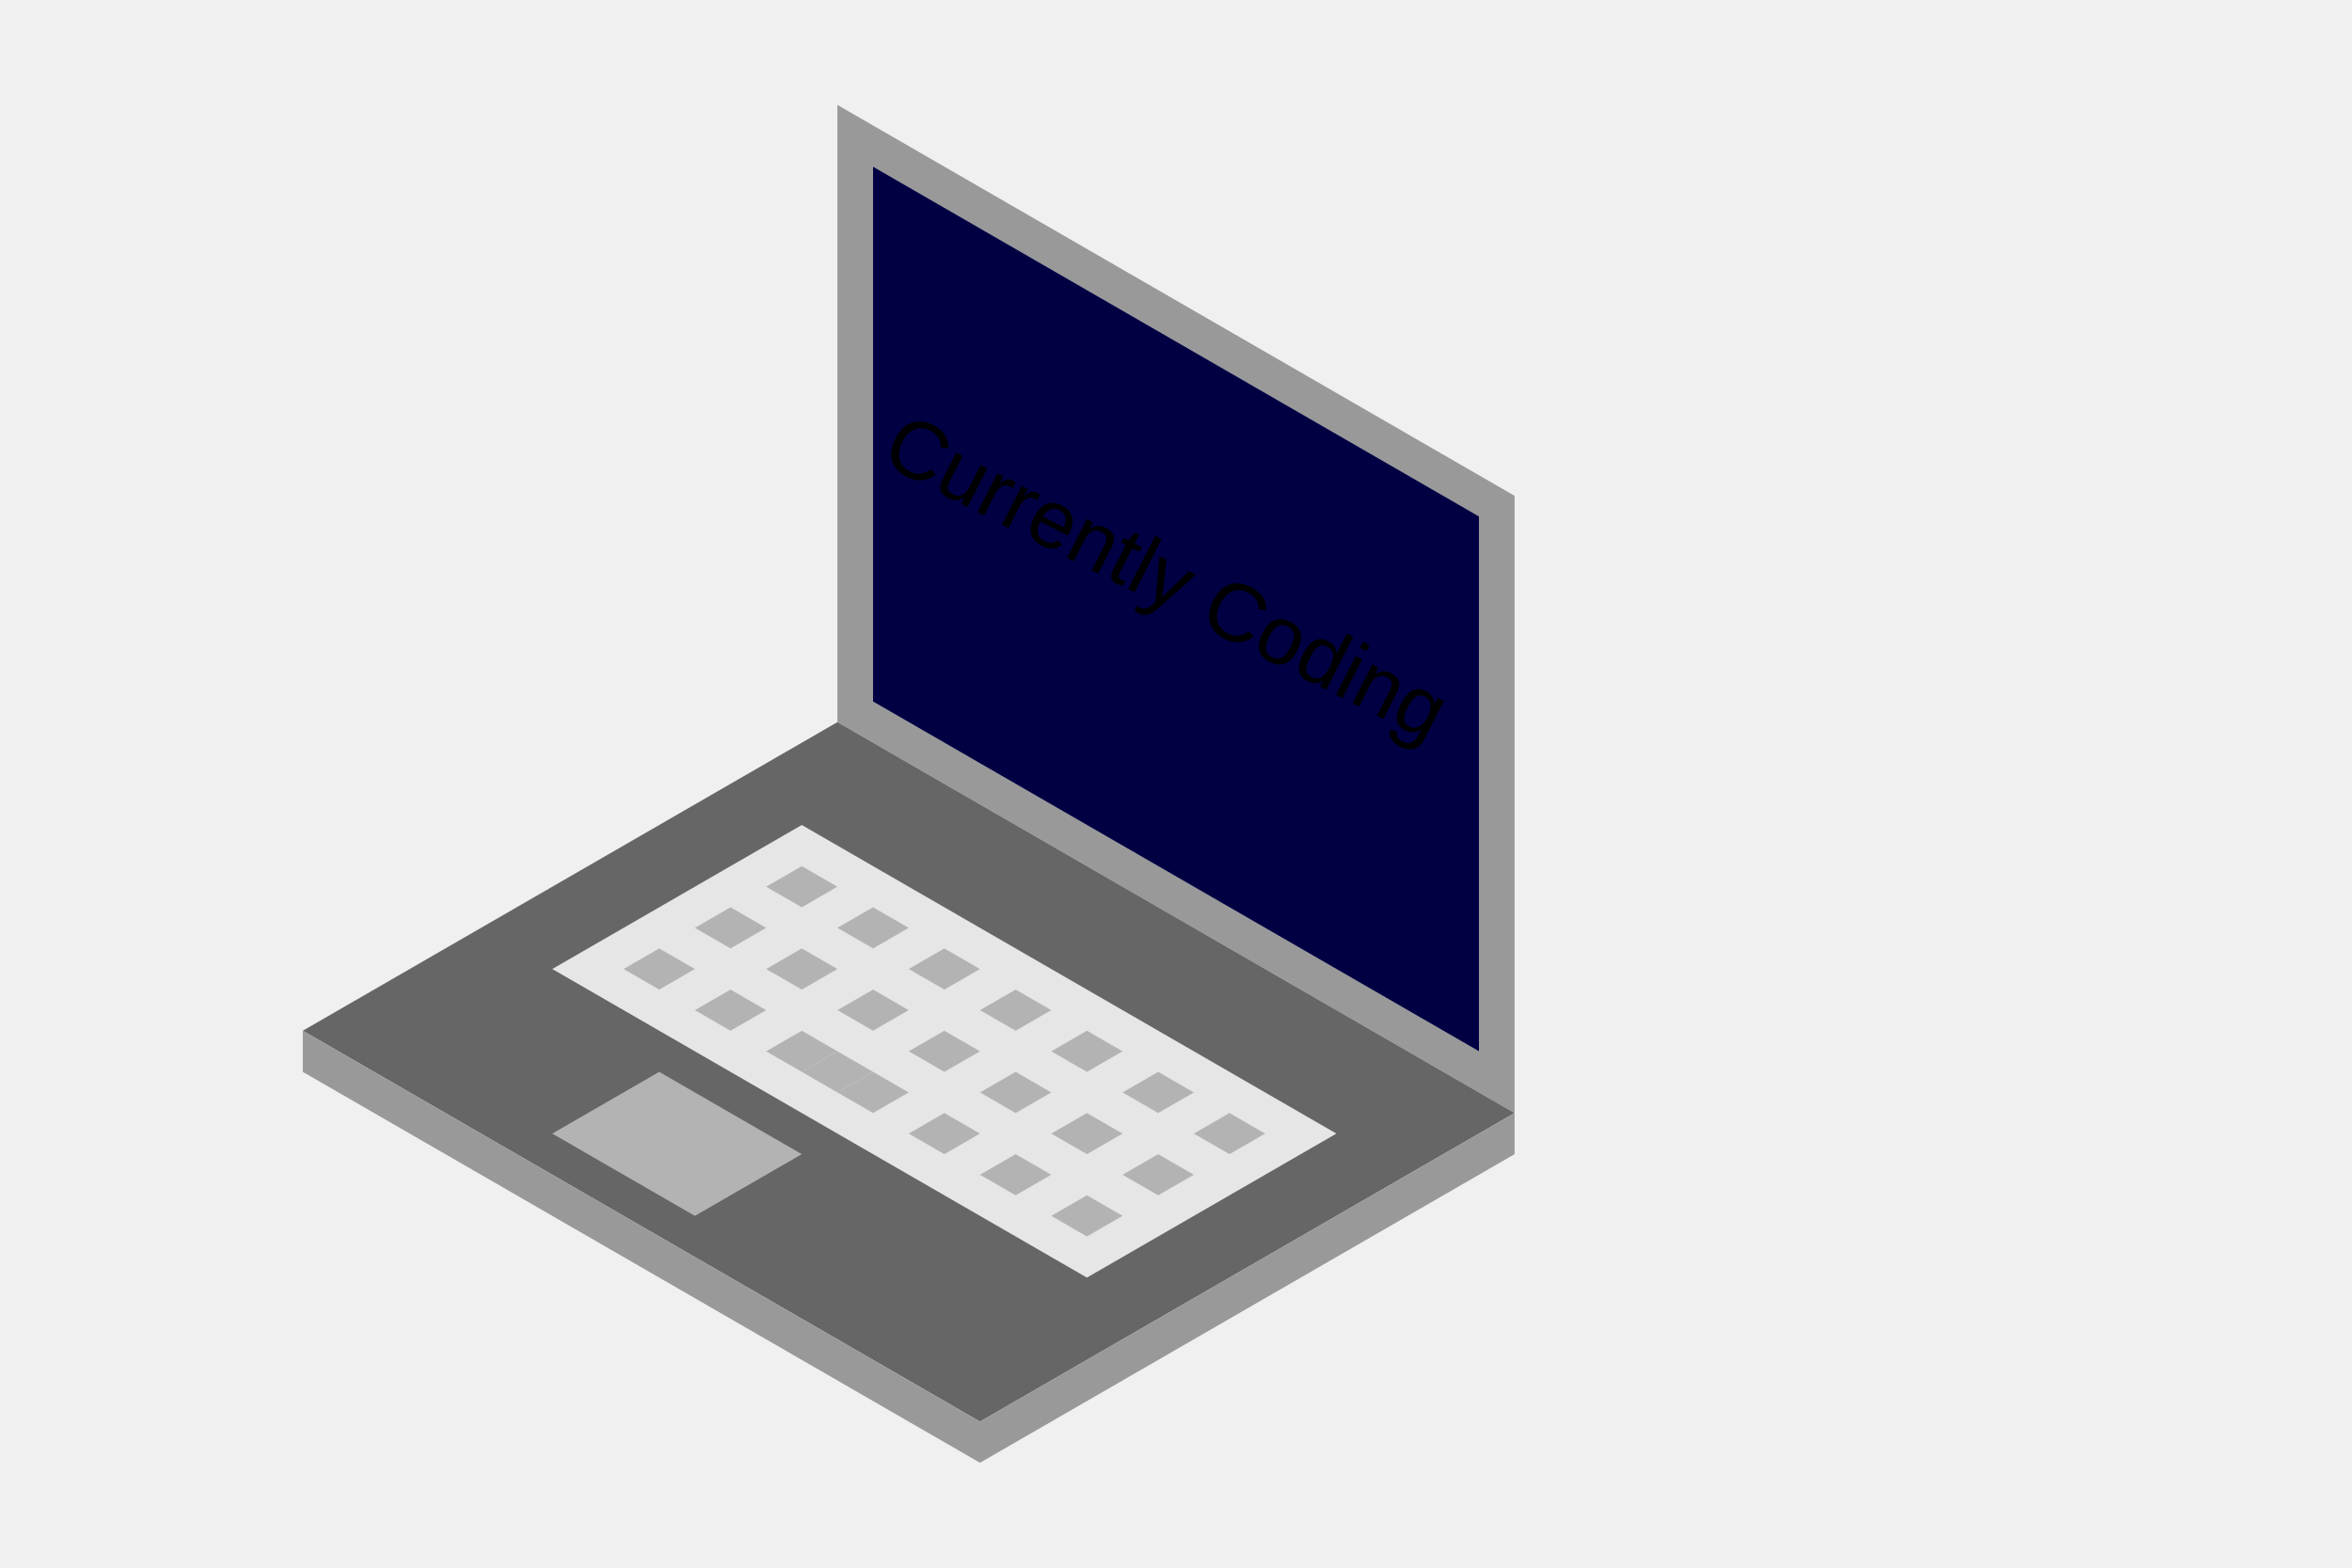
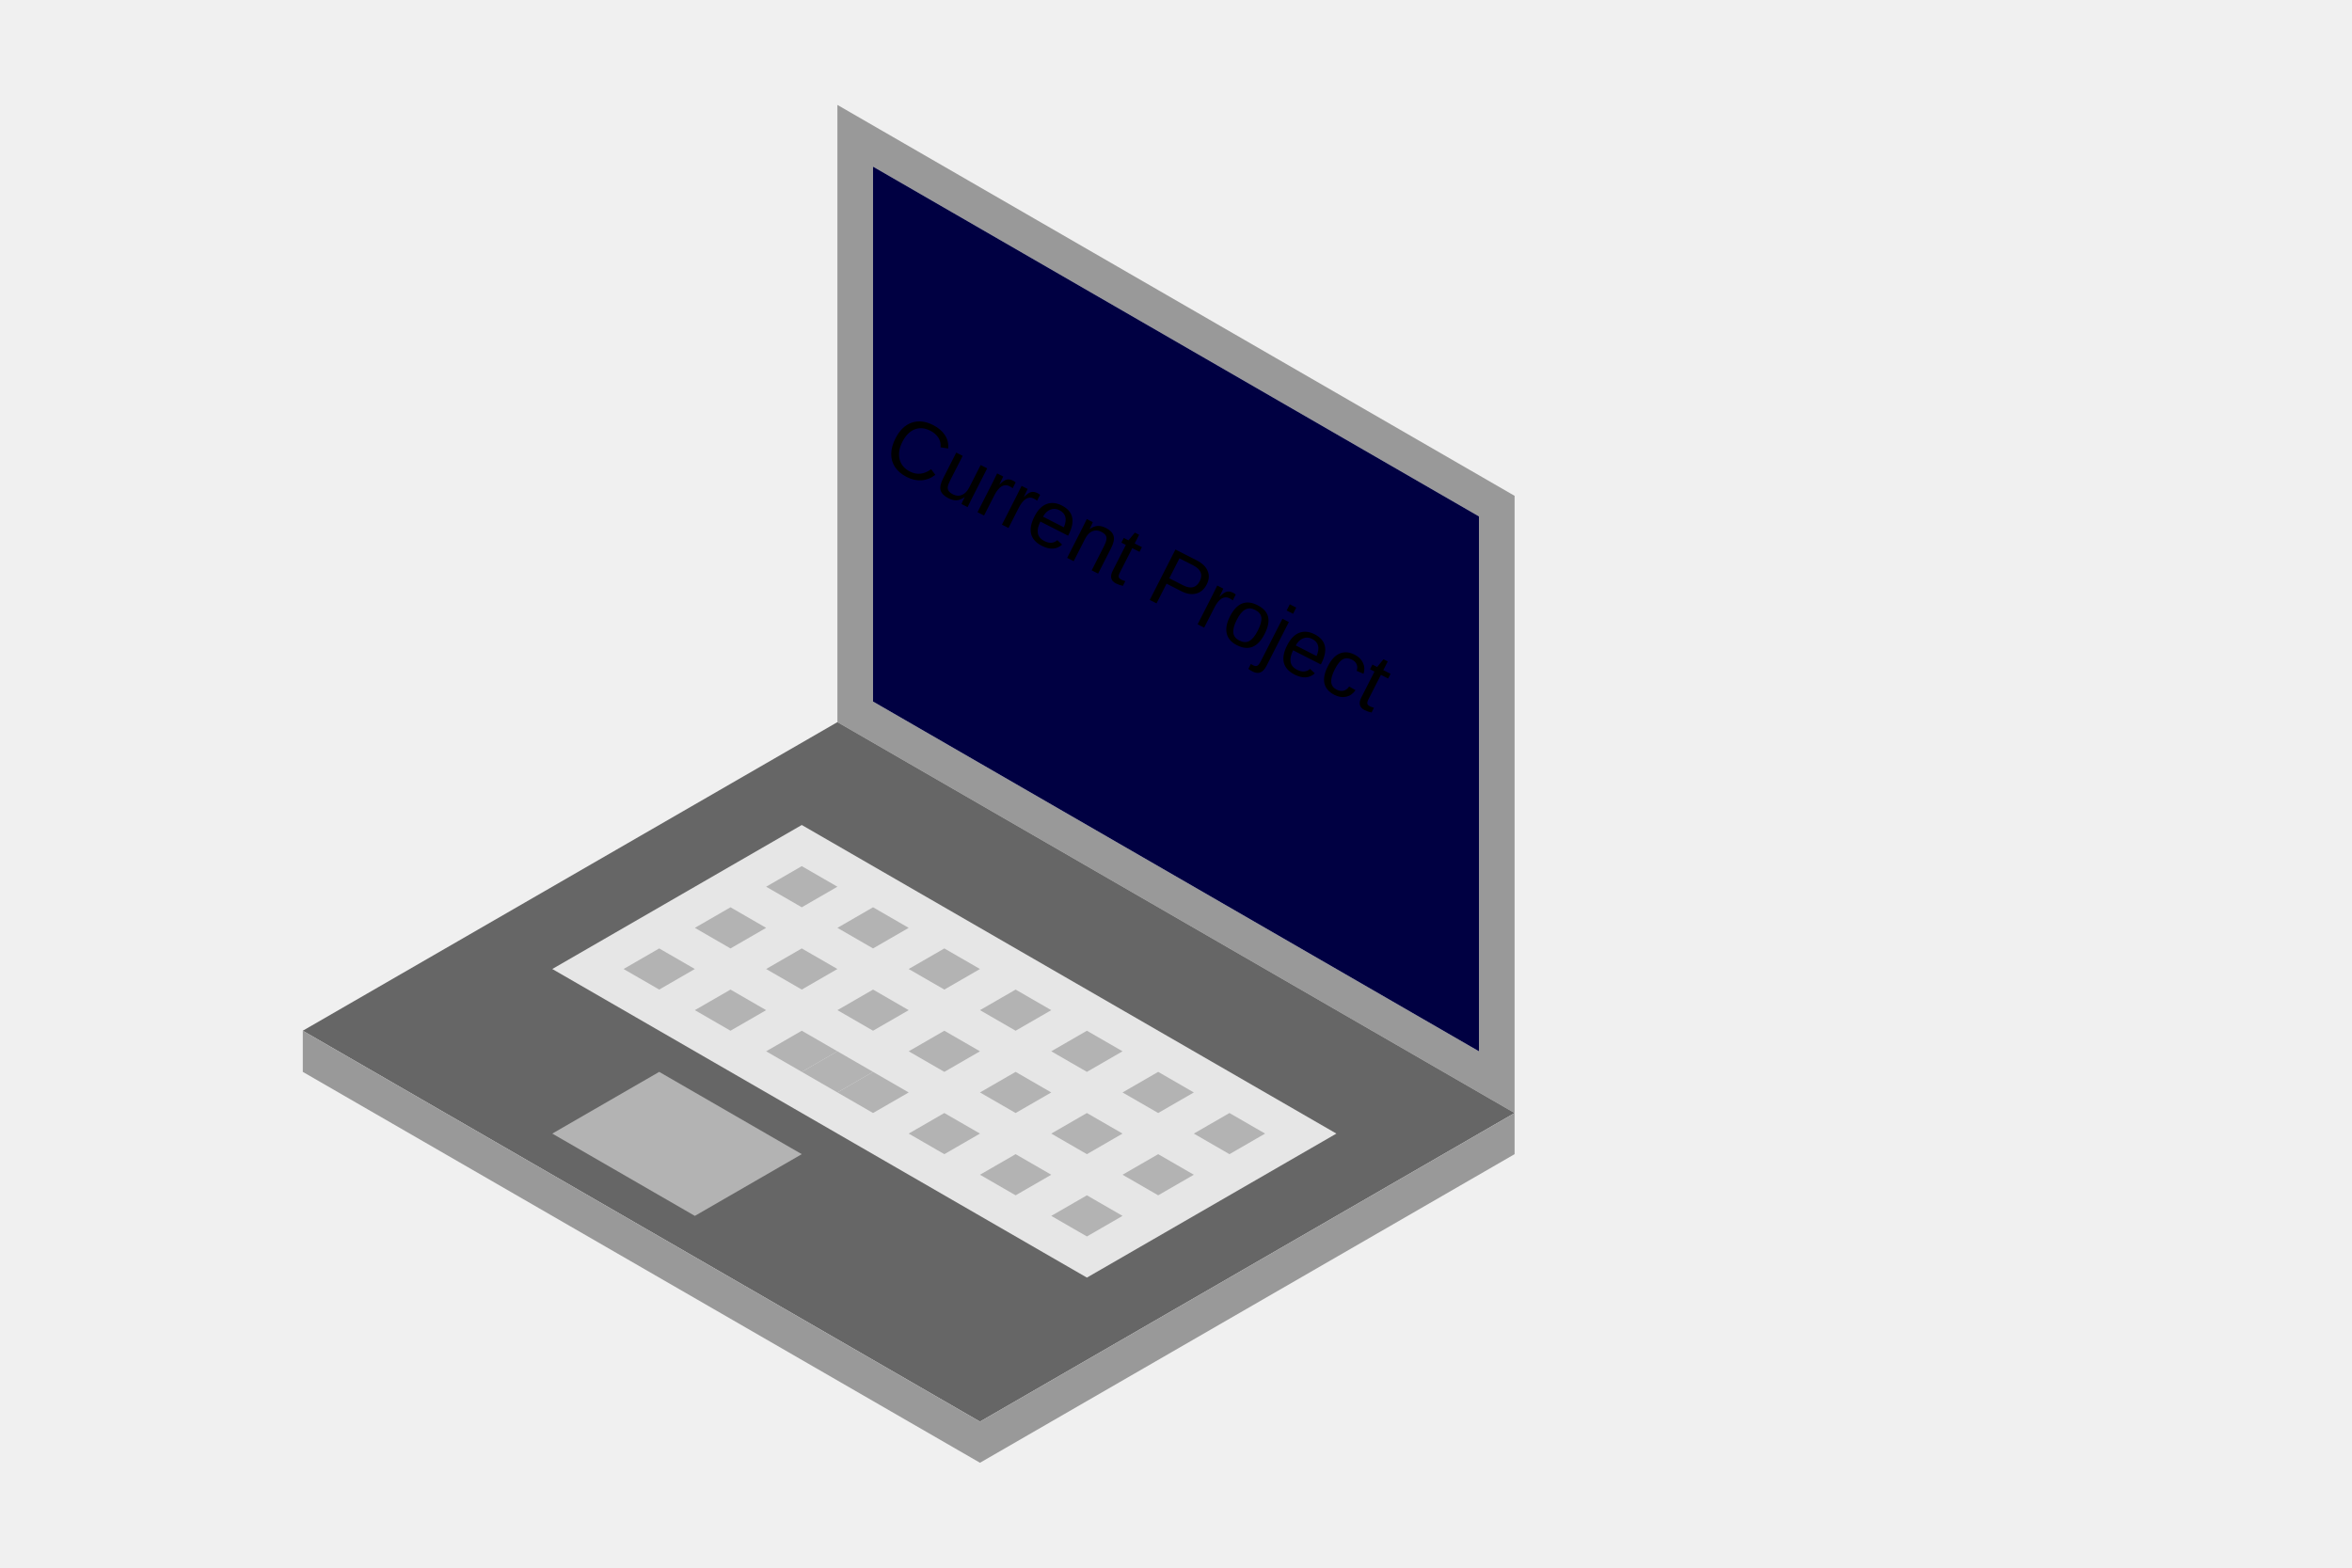
<svg xmlns="http://www.w3.org/2000/svg" width="1080" height="720" viewBox="0 0 285.75 190.5" version="1.1" id="svg8">
  <defs id="defs">
    <style>
       @keyframes floatUpDown {
            0%, 100% { transform: translateY(0); }
            50% { transform: translateY(-20px); }
        }

        #svg8 {
            animation: floatUpDown 3s ease-in-out infinite;
        }

        @keyframes changeColor {
            0% { fill: #000000; } /* Initial color (black) */
            50% { fill: #FFFFFF; } /* Intermediate color (white) */
            100% { fill: #000000; } /* Final color (black) */
        }

        #path4558 {
            animation: changeColor 5s ease-in-out infinite; /* Adjust duration and timing function as needed */
        }
      
    </style>
  </defs>
  <g id="layer1" transform="translate(0,-106.5)">
    <rect style="fill:none;fill-opacity:1;stroke:none;stroke-width:2.646;stroke-miterlimit:4;stroke-dasharray:none;stroke-opacity:1" id="rect4903" width="301.747" height="199.65" x="-6.414" y="101.359" rx="1.336" ry="1.47" />
    <g id="g4901">
      <path id="path4526" d="m 101.739,119.25 v 75 l 17.321,10 21.65,12.5 21.651,12.5 21.65,12.5 v -25 -25 -25 l -21.65,-12.5 -21.651,-12.499 -21.65,-12.5 z m 4.33,7.5 73.612,42.5 v 65 l -73.612,-42.5 z" style="fill:#999999;stroke:none;stroke-width:0.265px;stroke-linecap:butt;stroke-linejoin:miter;stroke-opacity:1" />
      <path id="path4528" d="m 101.739,194.25 -8.66,5 h -5.2e-4 l -38.971,22.5 -17.321,10 82.273,47.5 64.952,-37.5 z" style="fill:#666666;stroke:none;stroke-width:0.265px;stroke-linecap:butt;stroke-linejoin:miter;stroke-opacity:1" />
      <path id="path4558" d="m 106.069,191.75 v -65 l 73.612,42.5 v 65 z" style="fill:#000042;fill-opacity:1;stroke:none;stroke-width:0.265px;stroke-linecap:butt;stroke-linejoin:miter;stroke-opacity:1" />
      <path id="path4560" d="m 36.787,231.75 v 5 l 82.272,47.5 64.952,-37.5 v -5 l -64.952,37.5 z" style="fill:#999999;stroke:none;stroke-width:0.265px;stroke-linecap:butt;stroke-linejoin:miter;stroke-opacity:1" />
      <path id="path4562" d="m 67.098,224.25 30.311,-17.5 64.952,37.5 -30.311,17.5 z" style="fill:#e6e6e6;stroke:none;stroke-width:0.265px;stroke-linecap:butt;stroke-linejoin:miter;stroke-opacity:1" />
-       <text id="status" x="135" y="155" font-family="Arial" font-size="10" fill="black" transform="rotate(27 105 100)">Currently Coding</text>
+       <text id="status" x="135" y="155" font-family="Arial" font-size="10" fill="black" transform="rotate(27 105 100)">Current Project</text>
      <g transform="translate(2.14599,69.74998)" style="fill:#b3b3b3" id="g4801">
        <path style="fill:#b3b3b3;stroke:none;stroke-width:0.265px;stroke-linecap:butt;stroke-linejoin:miter;stroke-opacity:1" d="m 95.263,142 4.33,2.5 -4.33,2.5 -4.33,-2.5 z" id="path4574" />
        <path id="path4576" d="m 103.923,147 4.33,2.5 -4.33,2.5 -4.33,-2.5 z" style="fill:#b3b3b3;stroke:none;stroke-width:0.265px;stroke-linecap:butt;stroke-linejoin:miter;stroke-opacity:1" />
        <path style="fill:#b3b3b3;stroke:none;stroke-width:0.265px;stroke-linecap:butt;stroke-linejoin:miter;stroke-opacity:1" d="m 112.583,152 4.33,2.5 -4.33,2.5 -4.33,-2.5 z" id="path4578" />
        <path id="path4580" d="m 121.244,157 4.33,2.5 -4.33,2.5 -4.33,-2.5 z" style="fill:#b3b3b3;stroke:none;stroke-width:0.265px;stroke-linecap:butt;stroke-linejoin:miter;stroke-opacity:1" />
        <path id="path4582" d="m 86.603,147 4.33,2.5 -4.33,2.5 -4.33,-2.5 z" style="fill:#b3b3b3;stroke:none;stroke-width:0.265px;stroke-linecap:butt;stroke-linejoin:miter;stroke-opacity:1" />
        <path style="fill:#b3b3b3;stroke:none;stroke-width:0.265px;stroke-linecap:butt;stroke-linejoin:miter;stroke-opacity:1" d="m 95.263,152 4.33,2.5 -4.33,2.5 -4.33,-2.5 z" id="path4584" />
        <path id="path4586" d="m 103.923,157 4.33,2.5 -4.33,2.5 -4.33,-2.5 z" style="fill:#b3b3b3;stroke:none;stroke-width:0.265px;stroke-linecap:butt;stroke-linejoin:miter;stroke-opacity:1" />
        <path style="fill:#b3b3b3;stroke:none;stroke-width:0.265px;stroke-linecap:butt;stroke-linejoin:miter;stroke-opacity:1" d="m 112.583,162 4.33,2.5 -4.33,2.5 -4.33,-2.5 z" id="path4588" />
        <path style="fill:#b3b3b3;stroke:none;stroke-width:0.265px;stroke-linecap:butt;stroke-linejoin:miter;stroke-opacity:1" d="m 77.942,152 4.33,2.5 -4.33,2.5 -4.33,-2.5 z" id="path4590" />
        <path id="path4592" d="m 95.263,162 4.33,2.5 -4.33,2.5 -4.33,-2.5 z" style="fill:#b3b3b3;stroke:none;stroke-width:0.265px;stroke-linecap:butt;stroke-linejoin:miter;stroke-opacity:1" />
        <path style="fill:#b3b3b3;stroke:none;stroke-width:0.265px;stroke-linecap:butt;stroke-linejoin:miter;stroke-opacity:1" d="m 103.923,167 4.33,2.5 -4.33,2.5 -4.33,-2.5 z" id="path4594" />
        <path id="path4596" d="m 99.593,164.5 4.33,2.5 -4.33,2.5 -4.33,-2.5 z" style="fill:#b3b3b3;stroke:none;stroke-width:0.265px;stroke-linecap:butt;stroke-linejoin:miter;stroke-opacity:1" />
        <path id="path4598" d="m 129.904,162 4.33,2.5 -4.33,2.5 -4.33,-2.5 z" style="fill:#b3b3b3;stroke:none;stroke-width:0.265px;stroke-linecap:butt;stroke-linejoin:miter;stroke-opacity:1" />
        <path style="fill:#b3b3b3;stroke:none;stroke-width:0.265px;stroke-linecap:butt;stroke-linejoin:miter;stroke-opacity:1" d="m 138.564,167 4.33,2.5 -4.33,2.5 -4.33,-2.5 z" id="path4600" />
        <path id="path4602" d="m 147.224,172 4.33,2.5 -4.33,2.5 -4.33,-2.5 z" style="fill:#b3b3b3;stroke:none;stroke-width:0.265px;stroke-linecap:butt;stroke-linejoin:miter;stroke-opacity:1" />
        <path style="fill:#b3b3b3;stroke:none;stroke-width:0.265px;stroke-linecap:butt;stroke-linejoin:miter;stroke-opacity:1" d="m 121.244,167 4.33,2.5 -4.33,2.5 -4.33,-2.5 z" id="path4604" />
        <path id="path4606" d="m 129.904,172 4.33,2.5 -4.33,2.5 -4.33,-2.5 z" style="fill:#b3b3b3;stroke:none;stroke-width:0.265px;stroke-linecap:butt;stroke-linejoin:miter;stroke-opacity:1" />
        <path style="fill:#b3b3b3;stroke:none;stroke-width:0.265px;stroke-linecap:butt;stroke-linejoin:miter;stroke-opacity:1" d="m 138.564,177 4.33,2.5 -4.33,2.5 -4.33,-2.5 z" id="path4608" />
        <path id="path4612" d="m 112.583,172 4.33,2.5 -4.33,2.5 -4.33,-2.5 z" style="fill:#b3b3b3;stroke:none;stroke-width:0.265px;stroke-linecap:butt;stroke-linejoin:miter;stroke-opacity:1" />
        <path style="fill:#b3b3b3;stroke:none;stroke-width:0.265px;stroke-linecap:butt;stroke-linejoin:miter;stroke-opacity:1" d="m 121.244,177 4.33,2.5 -4.33,2.5 -4.33,-2.5 z" id="path4614" />
        <path id="path4616" d="m 129.904,182 4.33,2.5 -4.33,2.5 -4.33,-2.5 z" style="fill:#b3b3b3;stroke:none;stroke-width:0.265px;stroke-linecap:butt;stroke-linejoin:miter;stroke-opacity:1" />
        <path style="fill:#b3b3b3;stroke:none;stroke-width:0.265px;stroke-linecap:butt;stroke-linejoin:miter;stroke-opacity:1" d="m 86.603,157 4.33,2.5 -4.33,2.5 -4.33,-2.5 z" id="path4662" />
      </g>
      <path id="path4688" d="m 97.409,246.75 -12.99,7.5 -17.321,-10 12.99,-7.5 z" style="fill:#b3b3b3;stroke:none;stroke-width:0.265px;stroke-linecap:butt;stroke-linejoin:miter;stroke-opacity:1" />
    </g>
  </g>
</svg>
